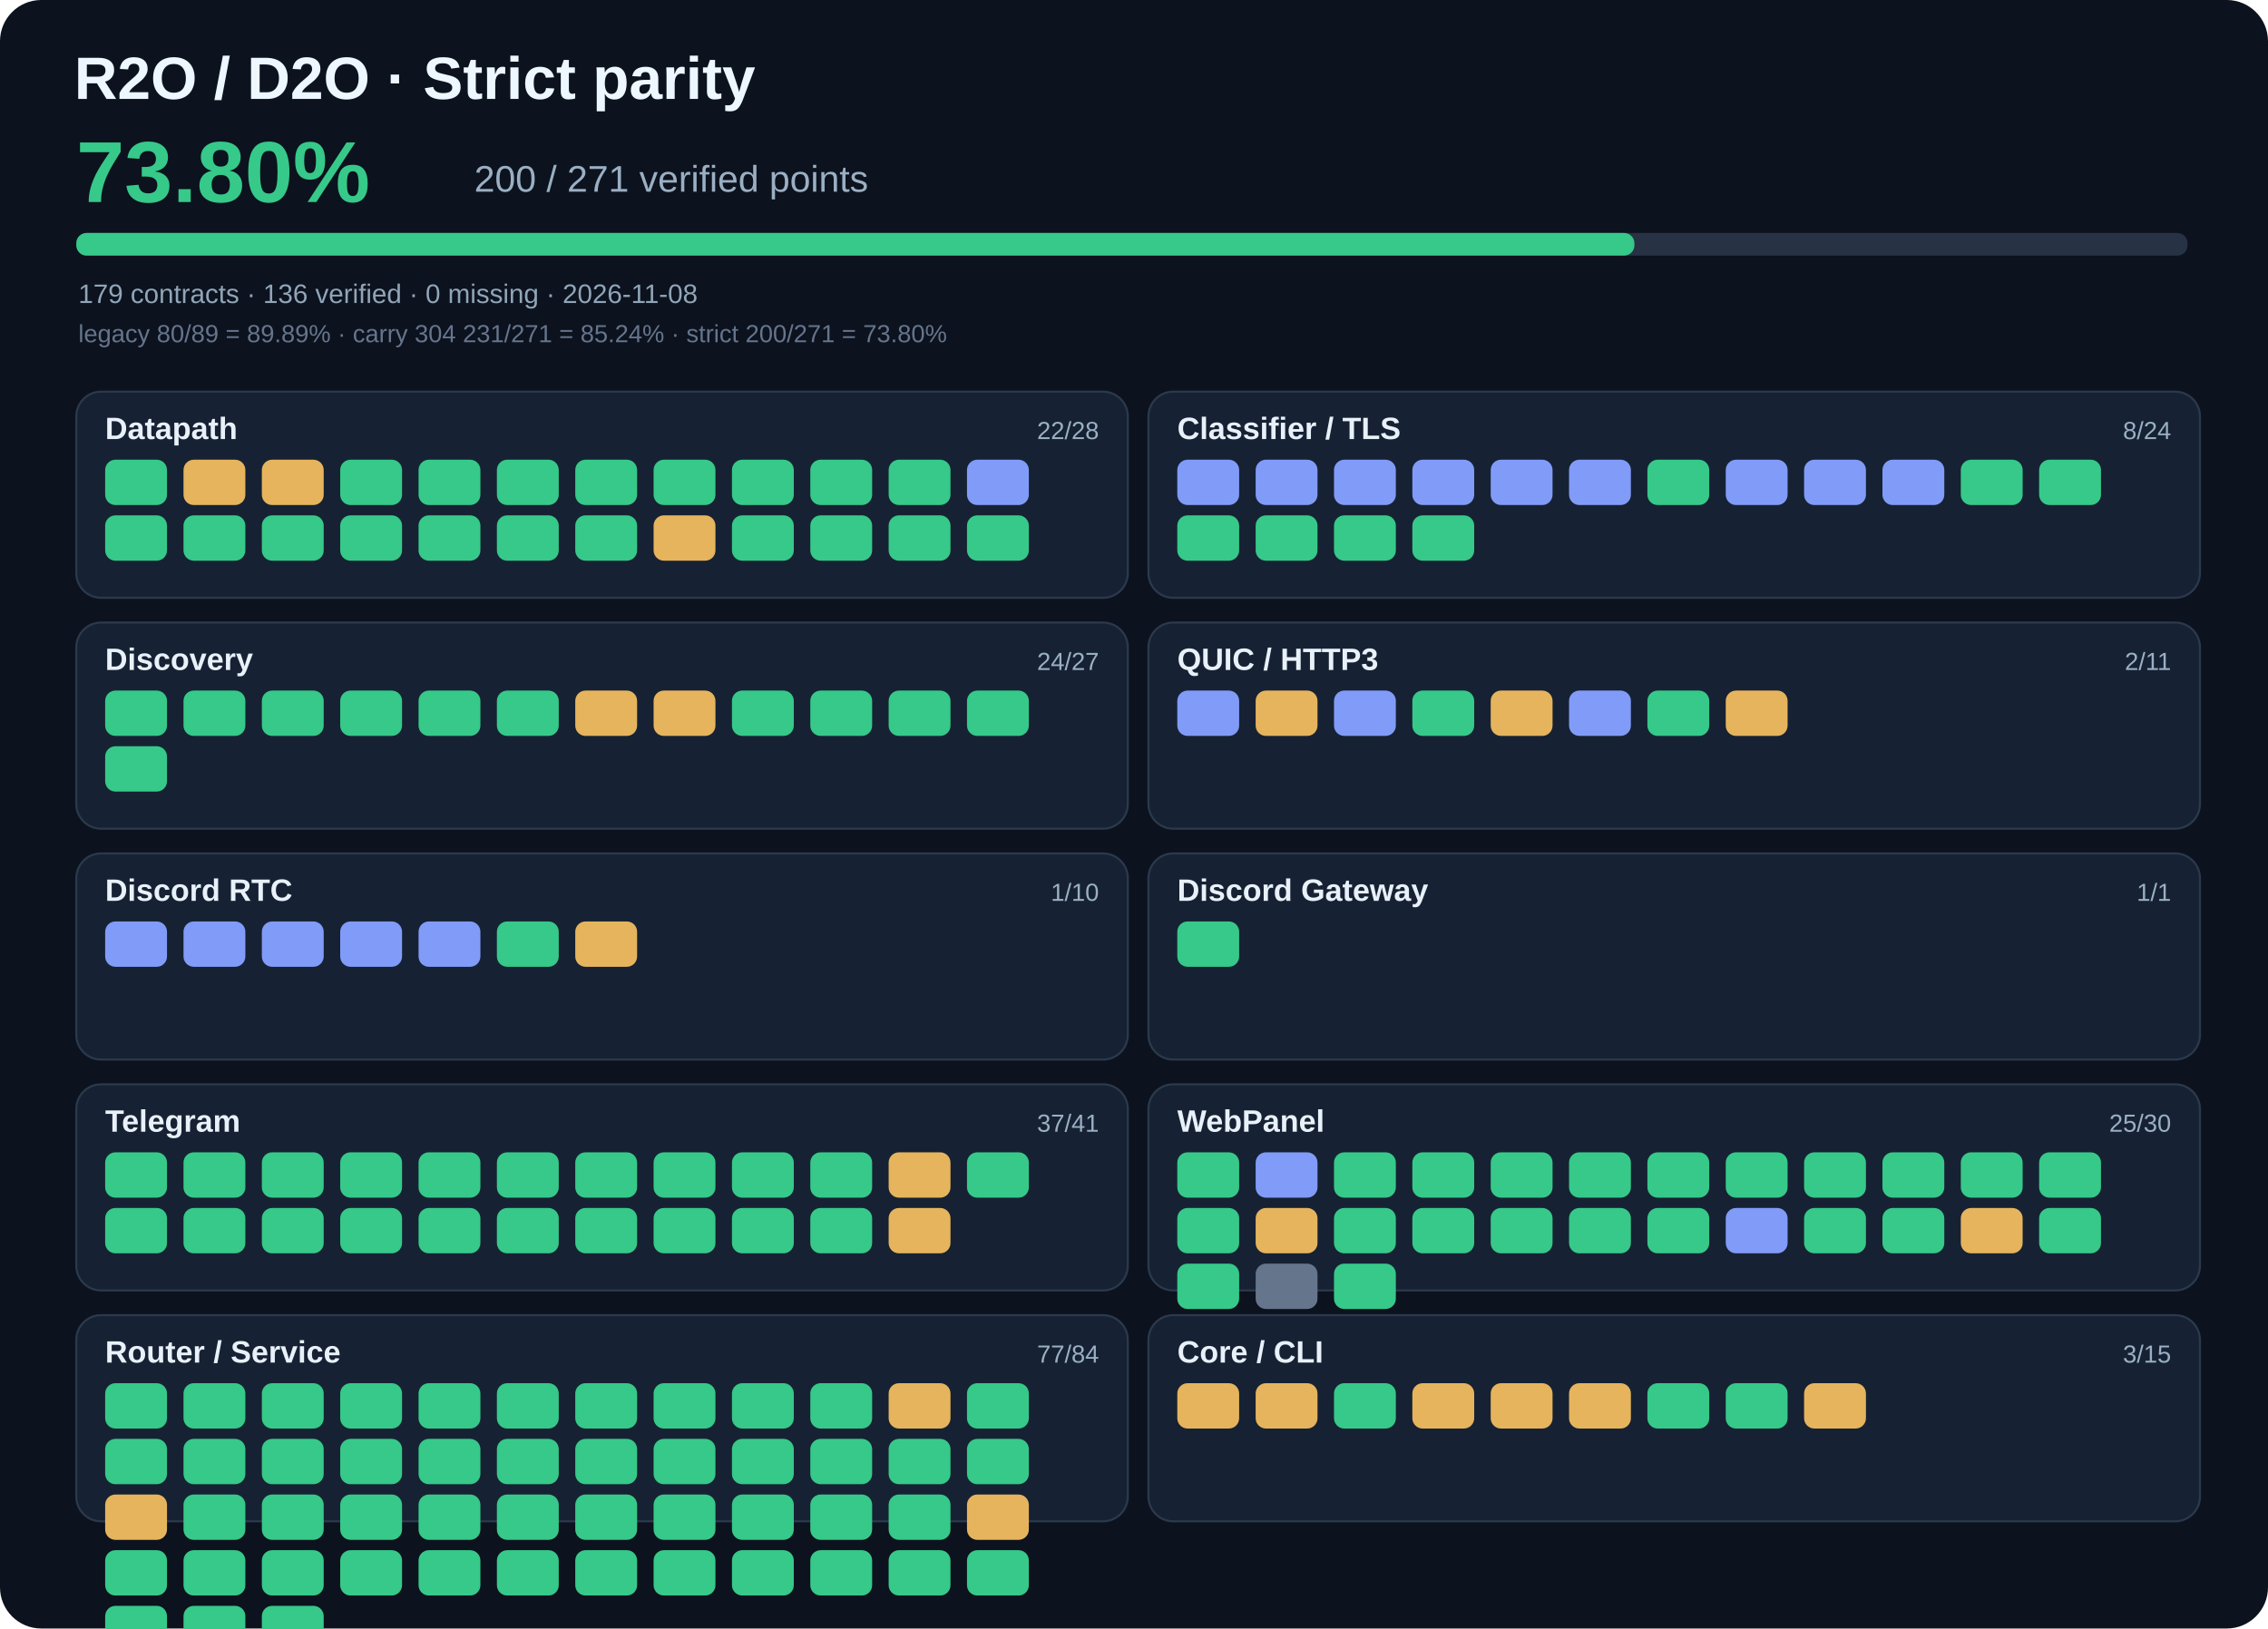
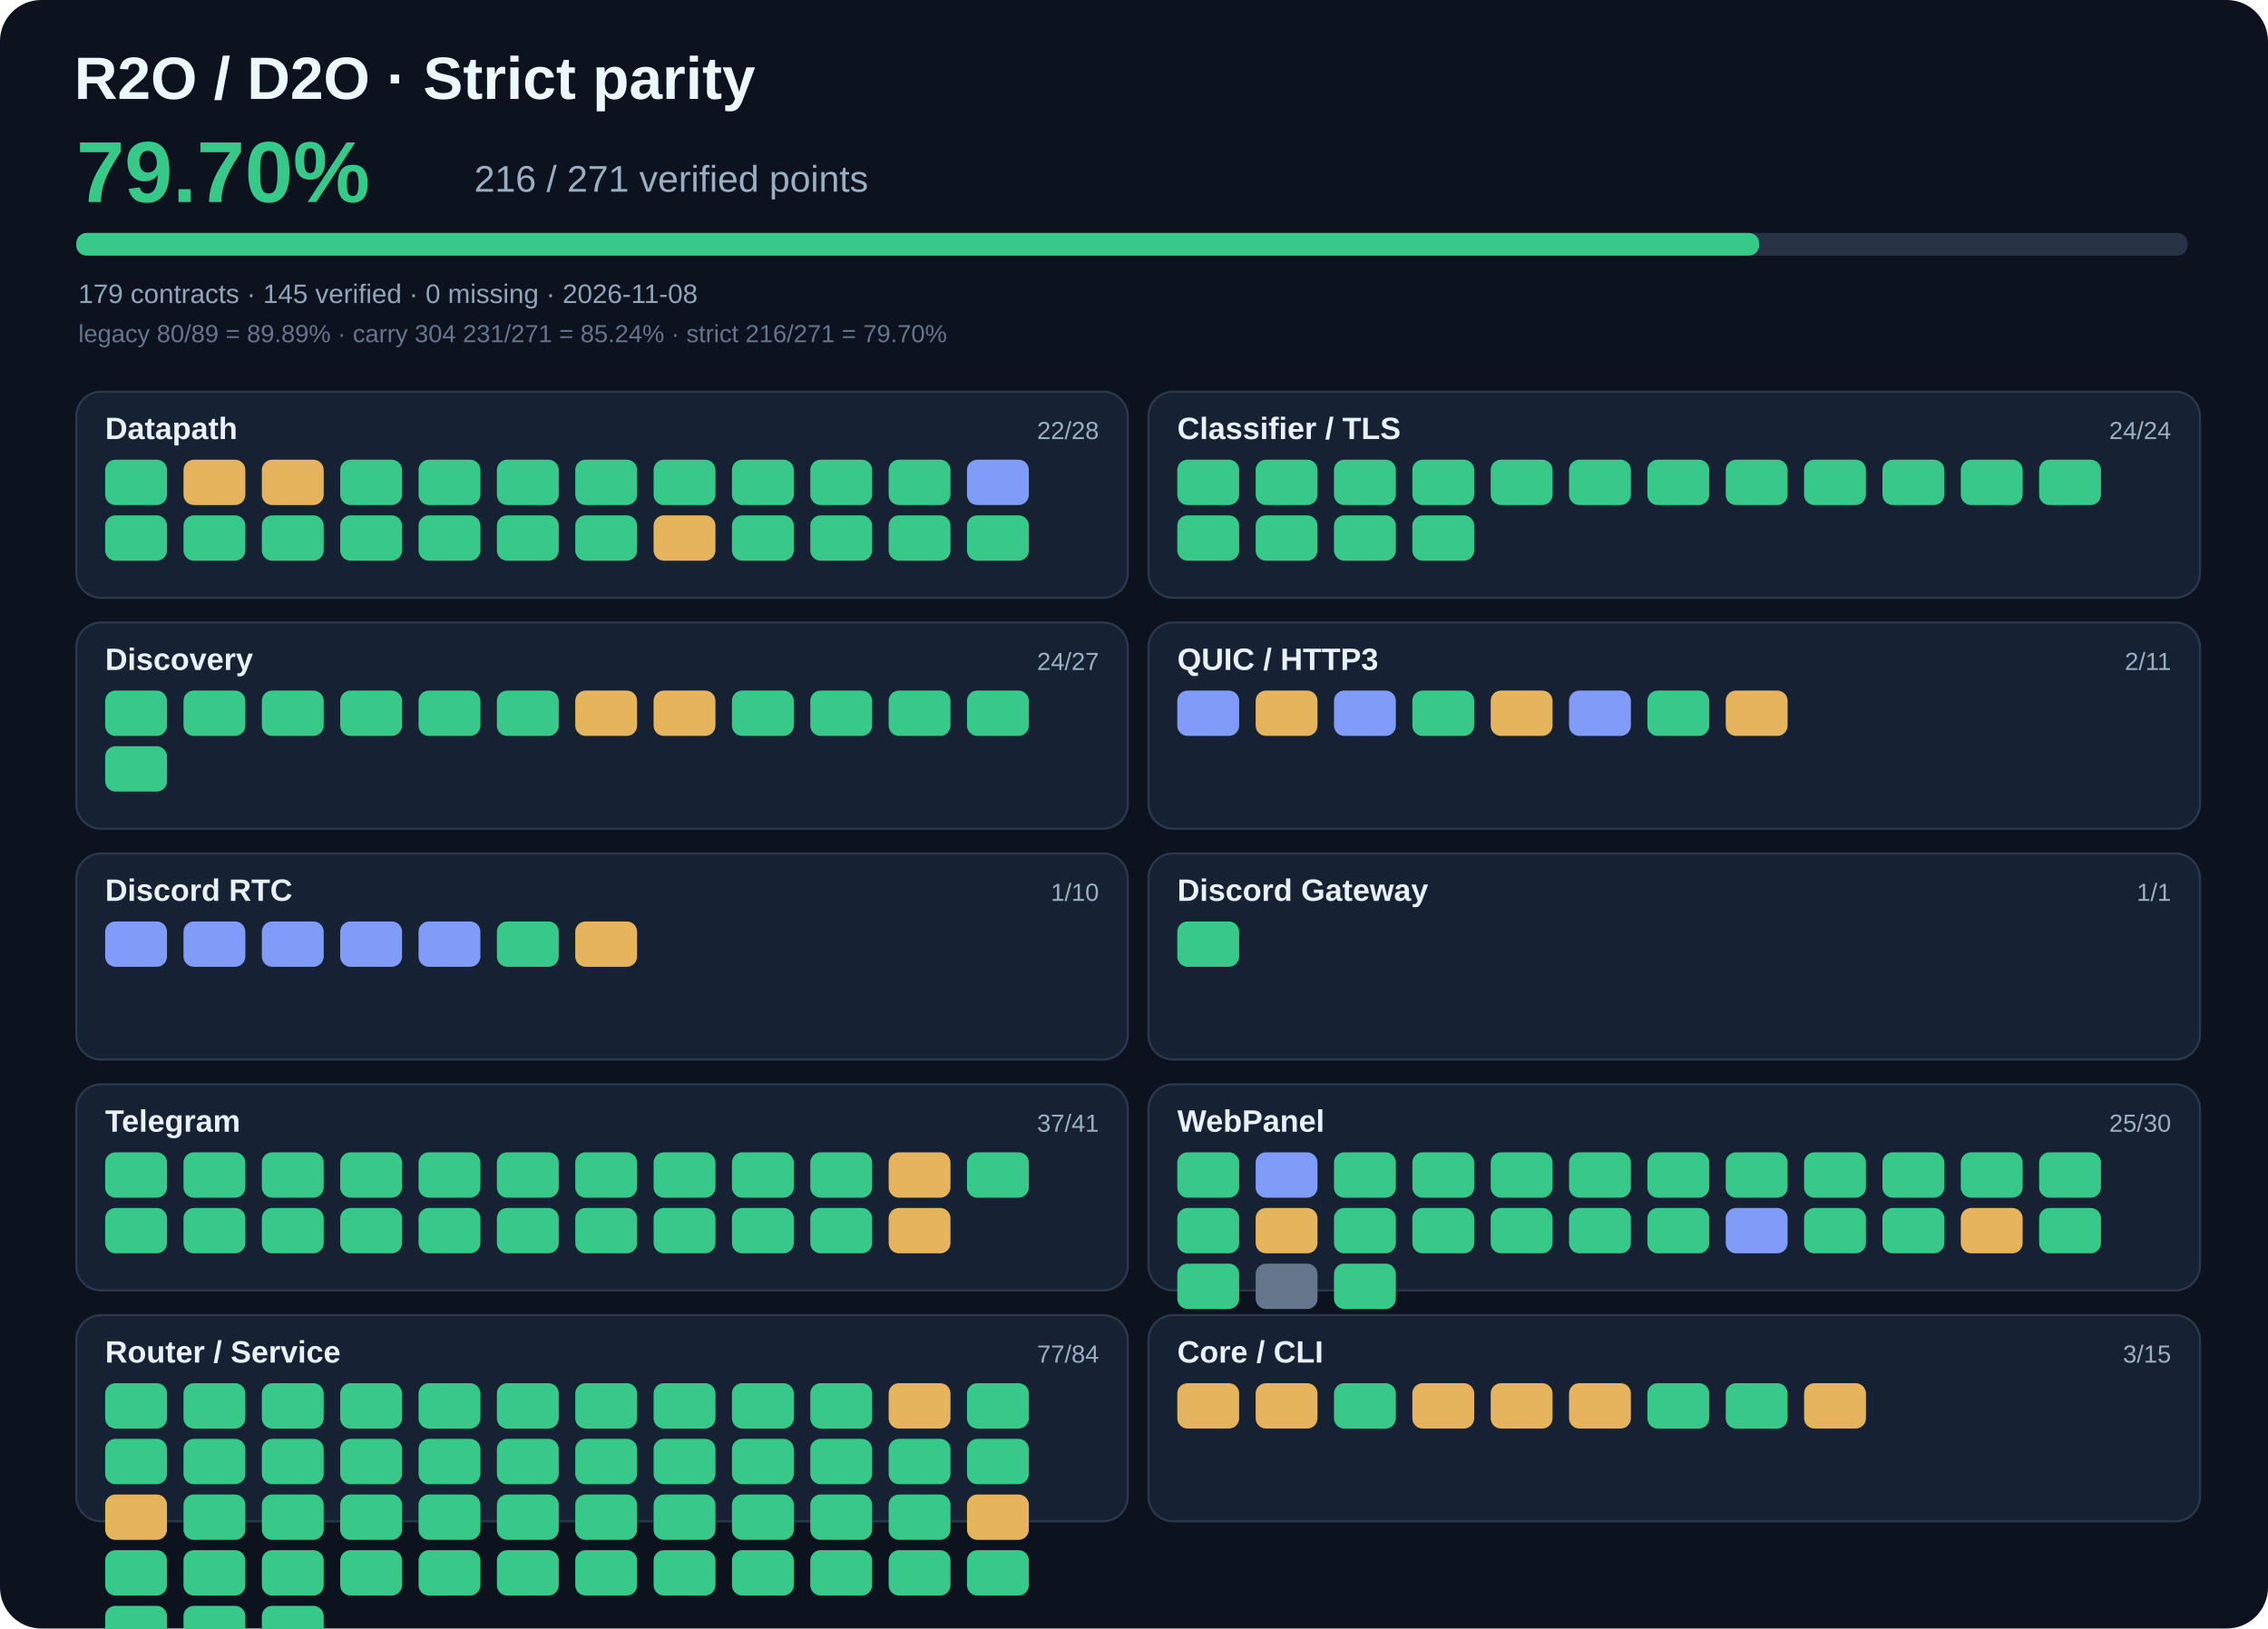
- <svg xmlns="http://www.w3.org/2000/svg" viewBox="0 0 1100 790" width="1100" height="790" role="img" aria-label="R2O strict parity 73.80%">
+ <svg xmlns="http://www.w3.org/2000/svg" viewBox="0 0 1100 790" width="1100" height="790" role="img" aria-label="R2O strict parity 79.70%">
  <rect width="1100" height="790" rx="20" fill="#0c121e" />
  <text x="36" y="48" fill="#edf7ff" font-family="Arial,sans-serif" font-size="29" font-weight="700">R2O / D2O · Strict parity</text>
-   <text x="37" y="98" fill="#36c989" font-family="Arial,sans-serif" font-size="42" font-weight="700">73.80%</text>
-   <text x="230" y="93" fill="#9bafc3" font-family="Arial,sans-serif" font-size="18">200 / 271 verified points</text>
+   <text x="37" y="98" fill="#36c989" font-family="Arial,sans-serif" font-size="42" font-weight="700">79.70%</text>
+   <text x="230" y="93" fill="#9bafc3" font-family="Arial,sans-serif" font-size="18">216 / 271 verified points</text>
  <rect x="37" y="113" width="1024" height="11" rx="5" fill="#273245" />
-   <rect x="37" y="113" width="755.7" height="11" rx="5" fill="#36c989" />
-   <text x="38" y="147" fill="#90a5b8" font-family="Arial,sans-serif" font-size="13">179 contracts · 136 verified · 0 missing · 2026-11-08</text>
-   <text x="38" y="166" fill="#65758c" font-family="Arial,sans-serif" font-size="12">legacy 80/89 = 89.89% · carry 304 231/271 = 85.24% · strict 200/271 = 73.80%</text>
+   <rect x="37" y="113" width="816.2" height="11" rx="5" fill="#36c989" />
+   <text x="38" y="147" fill="#90a5b8" font-family="Arial,sans-serif" font-size="13">179 contracts · 145 verified · 0 missing · 2026-11-08</text>
+   <text x="38" y="166" fill="#65758c" font-family="Arial,sans-serif" font-size="12">legacy 80/89 = 89.89% · carry 304 231/271 = 85.24% · strict 216/271 = 79.70%</text>
  <rect x="37" y="190" width="510" height="100" rx="12" fill="#162233" stroke="#2b394c" />
  <text x="51" y="213" fill="#e8f1fa" font-family="Arial,sans-serif" font-size="15" font-weight="700">Datapath</text>
  <text x="533" y="213" text-anchor="end" fill="#9bb0c5" font-family="Arial,sans-serif" font-size="12">22/28</text>
  <rect x="51" y="223" width="30" height="22" rx="5" fill="#36c989" />
  <rect x="89" y="223" width="30" height="22" rx="5" fill="#e6b45d" />
  <rect x="127" y="223" width="30" height="22" rx="5" fill="#e6b45d" />
  <rect x="165" y="223" width="30" height="22" rx="5" fill="#36c989" />
  <rect x="203" y="223" width="30" height="22" rx="5" fill="#36c989" />
  <rect x="241" y="223" width="30" height="22" rx="5" fill="#36c989" />
  <rect x="279" y="223" width="30" height="22" rx="5" fill="#36c989" />
  <rect x="317" y="223" width="30" height="22" rx="5" fill="#36c989" />
  <rect x="355" y="223" width="30" height="22" rx="5" fill="#36c989" />
  <rect x="393" y="223" width="30" height="22" rx="5" fill="#36c989" />
  <rect x="431" y="223" width="30" height="22" rx="5" fill="#36c989" />
  <rect x="469" y="223" width="30" height="22" rx="5" fill="#819bf8" />
  <rect x="51" y="250" width="30" height="22" rx="5" fill="#36c989" />
  <rect x="89" y="250" width="30" height="22" rx="5" fill="#36c989" />
  <rect x="127" y="250" width="30" height="22" rx="5" fill="#36c989" />
  <rect x="165" y="250" width="30" height="22" rx="5" fill="#36c989" />
  <rect x="203" y="250" width="30" height="22" rx="5" fill="#36c989" />
  <rect x="241" y="250" width="30" height="22" rx="5" fill="#36c989" />
  <rect x="279" y="250" width="30" height="22" rx="5" fill="#36c989" />
  <rect x="317" y="250" width="30" height="22" rx="5" fill="#e6b45d" />
  <rect x="355" y="250" width="30" height="22" rx="5" fill="#36c989" />
  <rect x="393" y="250" width="30" height="22" rx="5" fill="#36c989" />
  <rect x="431" y="250" width="30" height="22" rx="5" fill="#36c989" />
  <rect x="469" y="250" width="30" height="22" rx="5" fill="#36c989" />
  <rect x="557" y="190" width="510" height="100" rx="12" fill="#162233" stroke="#2b394c" />
  <text x="571" y="213" fill="#e8f1fa" font-family="Arial,sans-serif" font-size="15" font-weight="700">Classifier / TLS</text>
-   <text x="1053" y="213" text-anchor="end" fill="#9bb0c5" font-family="Arial,sans-serif" font-size="12">8/24</text>
-   <rect x="571" y="223" width="30" height="22" rx="5" fill="#819bf8" />
-   <rect x="609" y="223" width="30" height="22" rx="5" fill="#819bf8" />
-   <rect x="647" y="223" width="30" height="22" rx="5" fill="#819bf8" />
-   <rect x="685" y="223" width="30" height="22" rx="5" fill="#819bf8" />
-   <rect x="723" y="223" width="30" height="22" rx="5" fill="#819bf8" />
-   <rect x="761" y="223" width="30" height="22" rx="5" fill="#819bf8" />
+   <text x="1053" y="213" text-anchor="end" fill="#9bb0c5" font-family="Arial,sans-serif" font-size="12">24/24</text>
+   <rect x="571" y="223" width="30" height="22" rx="5" fill="#36c989" />
+   <rect x="609" y="223" width="30" height="22" rx="5" fill="#36c989" />
+   <rect x="647" y="223" width="30" height="22" rx="5" fill="#36c989" />
+   <rect x="685" y="223" width="30" height="22" rx="5" fill="#36c989" />
+   <rect x="723" y="223" width="30" height="22" rx="5" fill="#36c989" />
+   <rect x="761" y="223" width="30" height="22" rx="5" fill="#36c989" />
  <rect x="799" y="223" width="30" height="22" rx="5" fill="#36c989" />
-   <rect x="837" y="223" width="30" height="22" rx="5" fill="#819bf8" />
-   <rect x="875" y="223" width="30" height="22" rx="5" fill="#819bf8" />
-   <rect x="913" y="223" width="30" height="22" rx="5" fill="#819bf8" />
+   <rect x="837" y="223" width="30" height="22" rx="5" fill="#36c989" />
+   <rect x="875" y="223" width="30" height="22" rx="5" fill="#36c989" />
+   <rect x="913" y="223" width="30" height="22" rx="5" fill="#36c989" />
  <rect x="951" y="223" width="30" height="22" rx="5" fill="#36c989" />
  <rect x="989" y="223" width="30" height="22" rx="5" fill="#36c989" />
  <rect x="571" y="250" width="30" height="22" rx="5" fill="#36c989" />
  <rect x="609" y="250" width="30" height="22" rx="5" fill="#36c989" />
  <rect x="647" y="250" width="30" height="22" rx="5" fill="#36c989" />
  <rect x="685" y="250" width="30" height="22" rx="5" fill="#36c989" />
  <rect x="37" y="302" width="510" height="100" rx="12" fill="#162233" stroke="#2b394c" />
  <text x="51" y="325" fill="#e8f1fa" font-family="Arial,sans-serif" font-size="15" font-weight="700">Discovery</text>
  <text x="533" y="325" text-anchor="end" fill="#9bb0c5" font-family="Arial,sans-serif" font-size="12">24/27</text>
  <rect x="51" y="335" width="30" height="22" rx="5" fill="#36c989" />
  <rect x="89" y="335" width="30" height="22" rx="5" fill="#36c989" />
  <rect x="127" y="335" width="30" height="22" rx="5" fill="#36c989" />
  <rect x="165" y="335" width="30" height="22" rx="5" fill="#36c989" />
  <rect x="203" y="335" width="30" height="22" rx="5" fill="#36c989" />
  <rect x="241" y="335" width="30" height="22" rx="5" fill="#36c989" />
  <rect x="279" y="335" width="30" height="22" rx="5" fill="#e6b45d" />
  <rect x="317" y="335" width="30" height="22" rx="5" fill="#e6b45d" />
  <rect x="355" y="335" width="30" height="22" rx="5" fill="#36c989" />
  <rect x="393" y="335" width="30" height="22" rx="5" fill="#36c989" />
  <rect x="431" y="335" width="30" height="22" rx="5" fill="#36c989" />
  <rect x="469" y="335" width="30" height="22" rx="5" fill="#36c989" />
  <rect x="51" y="362" width="30" height="22" rx="5" fill="#36c989" />
  <rect x="557" y="302" width="510" height="100" rx="12" fill="#162233" stroke="#2b394c" />
  <text x="571" y="325" fill="#e8f1fa" font-family="Arial,sans-serif" font-size="15" font-weight="700">QUIC / HTTP3</text>
  <text x="1053" y="325" text-anchor="end" fill="#9bb0c5" font-family="Arial,sans-serif" font-size="12">2/11</text>
  <rect x="571" y="335" width="30" height="22" rx="5" fill="#819bf8" />
  <rect x="609" y="335" width="30" height="22" rx="5" fill="#e6b45d" />
  <rect x="647" y="335" width="30" height="22" rx="5" fill="#819bf8" />
  <rect x="685" y="335" width="30" height="22" rx="5" fill="#36c989" />
  <rect x="723" y="335" width="30" height="22" rx="5" fill="#e6b45d" />
  <rect x="761" y="335" width="30" height="22" rx="5" fill="#819bf8" />
  <rect x="799" y="335" width="30" height="22" rx="5" fill="#36c989" />
  <rect x="837" y="335" width="30" height="22" rx="5" fill="#e6b45d" />
  <rect x="37" y="414" width="510" height="100" rx="12" fill="#162233" stroke="#2b394c" />
  <text x="51" y="437" fill="#e8f1fa" font-family="Arial,sans-serif" font-size="15" font-weight="700">Discord RTC</text>
  <text x="533" y="437" text-anchor="end" fill="#9bb0c5" font-family="Arial,sans-serif" font-size="12">1/10</text>
  <rect x="51" y="447" width="30" height="22" rx="5" fill="#819bf8" />
  <rect x="89" y="447" width="30" height="22" rx="5" fill="#819bf8" />
  <rect x="127" y="447" width="30" height="22" rx="5" fill="#819bf8" />
  <rect x="165" y="447" width="30" height="22" rx="5" fill="#819bf8" />
  <rect x="203" y="447" width="30" height="22" rx="5" fill="#819bf8" />
  <rect x="241" y="447" width="30" height="22" rx="5" fill="#36c989" />
  <rect x="279" y="447" width="30" height="22" rx="5" fill="#e6b45d" />
  <rect x="557" y="414" width="510" height="100" rx="12" fill="#162233" stroke="#2b394c" />
  <text x="571" y="437" fill="#e8f1fa" font-family="Arial,sans-serif" font-size="15" font-weight="700">Discord Gateway</text>
  <text x="1053" y="437" text-anchor="end" fill="#9bb0c5" font-family="Arial,sans-serif" font-size="12">1/1</text>
  <rect x="571" y="447" width="30" height="22" rx="5" fill="#36c989" />
  <rect x="37" y="526" width="510" height="100" rx="12" fill="#162233" stroke="#2b394c" />
  <text x="51" y="549" fill="#e8f1fa" font-family="Arial,sans-serif" font-size="15" font-weight="700">Telegram</text>
  <text x="533" y="549" text-anchor="end" fill="#9bb0c5" font-family="Arial,sans-serif" font-size="12">37/41</text>
  <rect x="51" y="559" width="30" height="22" rx="5" fill="#36c989" />
  <rect x="89" y="559" width="30" height="22" rx="5" fill="#36c989" />
  <rect x="127" y="559" width="30" height="22" rx="5" fill="#36c989" />
  <rect x="165" y="559" width="30" height="22" rx="5" fill="#36c989" />
  <rect x="203" y="559" width="30" height="22" rx="5" fill="#36c989" />
  <rect x="241" y="559" width="30" height="22" rx="5" fill="#36c989" />
  <rect x="279" y="559" width="30" height="22" rx="5" fill="#36c989" />
  <rect x="317" y="559" width="30" height="22" rx="5" fill="#36c989" />
  <rect x="355" y="559" width="30" height="22" rx="5" fill="#36c989" />
  <rect x="393" y="559" width="30" height="22" rx="5" fill="#36c989" />
  <rect x="431" y="559" width="30" height="22" rx="5" fill="#e6b45d" />
  <rect x="469" y="559" width="30" height="22" rx="5" fill="#36c989" />
  <rect x="51" y="586" width="30" height="22" rx="5" fill="#36c989" />
  <rect x="89" y="586" width="30" height="22" rx="5" fill="#36c989" />
  <rect x="127" y="586" width="30" height="22" rx="5" fill="#36c989" />
  <rect x="165" y="586" width="30" height="22" rx="5" fill="#36c989" />
  <rect x="203" y="586" width="30" height="22" rx="5" fill="#36c989" />
  <rect x="241" y="586" width="30" height="22" rx="5" fill="#36c989" />
  <rect x="279" y="586" width="30" height="22" rx="5" fill="#36c989" />
  <rect x="317" y="586" width="30" height="22" rx="5" fill="#36c989" />
  <rect x="355" y="586" width="30" height="22" rx="5" fill="#36c989" />
  <rect x="393" y="586" width="30" height="22" rx="5" fill="#36c989" />
  <rect x="431" y="586" width="30" height="22" rx="5" fill="#e6b45d" />
  <rect x="557" y="526" width="510" height="100" rx="12" fill="#162233" stroke="#2b394c" />
  <text x="571" y="549" fill="#e8f1fa" font-family="Arial,sans-serif" font-size="15" font-weight="700">WebPanel</text>
  <text x="1053" y="549" text-anchor="end" fill="#9bb0c5" font-family="Arial,sans-serif" font-size="12">25/30</text>
  <rect x="571" y="559" width="30" height="22" rx="5" fill="#36c989" />
  <rect x="609" y="559" width="30" height="22" rx="5" fill="#819bf8" />
  <rect x="647" y="559" width="30" height="22" rx="5" fill="#36c989" />
  <rect x="685" y="559" width="30" height="22" rx="5" fill="#36c989" />
  <rect x="723" y="559" width="30" height="22" rx="5" fill="#36c989" />
  <rect x="761" y="559" width="30" height="22" rx="5" fill="#36c989" />
  <rect x="799" y="559" width="30" height="22" rx="5" fill="#36c989" />
  <rect x="837" y="559" width="30" height="22" rx="5" fill="#36c989" />
  <rect x="875" y="559" width="30" height="22" rx="5" fill="#36c989" />
  <rect x="913" y="559" width="30" height="22" rx="5" fill="#36c989" />
  <rect x="951" y="559" width="30" height="22" rx="5" fill="#36c989" />
  <rect x="989" y="559" width="30" height="22" rx="5" fill="#36c989" />
  <rect x="571" y="586" width="30" height="22" rx="5" fill="#36c989" />
  <rect x="609" y="586" width="30" height="22" rx="5" fill="#e6b45d" />
  <rect x="647" y="586" width="30" height="22" rx="5" fill="#36c989" />
  <rect x="685" y="586" width="30" height="22" rx="5" fill="#36c989" />
  <rect x="723" y="586" width="30" height="22" rx="5" fill="#36c989" />
  <rect x="761" y="586" width="30" height="22" rx="5" fill="#36c989" />
  <rect x="799" y="586" width="30" height="22" rx="5" fill="#36c989" />
  <rect x="837" y="586" width="30" height="22" rx="5" fill="#819bf8" />
  <rect x="875" y="586" width="30" height="22" rx="5" fill="#36c989" />
  <rect x="913" y="586" width="30" height="22" rx="5" fill="#36c989" />
  <rect x="951" y="586" width="30" height="22" rx="5" fill="#e6b45d" />
  <rect x="989" y="586" width="30" height="22" rx="5" fill="#36c989" />
  <rect x="571" y="613" width="30" height="22" rx="5" fill="#36c989" />
  <rect x="609" y="613" width="30" height="22" rx="5" fill="#65758c" />
  <rect x="647" y="613" width="30" height="22" rx="5" fill="#36c989" />
  <rect x="37" y="638" width="510" height="100" rx="12" fill="#162233" stroke="#2b394c" />
  <text x="51" y="661" fill="#e8f1fa" font-family="Arial,sans-serif" font-size="15" font-weight="700">Router / Service</text>
  <text x="533" y="661" text-anchor="end" fill="#9bb0c5" font-family="Arial,sans-serif" font-size="12">77/84</text>
  <rect x="51" y="671" width="30" height="22" rx="5" fill="#36c989" />
  <rect x="89" y="671" width="30" height="22" rx="5" fill="#36c989" />
  <rect x="127" y="671" width="30" height="22" rx="5" fill="#36c989" />
  <rect x="165" y="671" width="30" height="22" rx="5" fill="#36c989" />
  <rect x="203" y="671" width="30" height="22" rx="5" fill="#36c989" />
  <rect x="241" y="671" width="30" height="22" rx="5" fill="#36c989" />
  <rect x="279" y="671" width="30" height="22" rx="5" fill="#36c989" />
  <rect x="317" y="671" width="30" height="22" rx="5" fill="#36c989" />
  <rect x="355" y="671" width="30" height="22" rx="5" fill="#36c989" />
  <rect x="393" y="671" width="30" height="22" rx="5" fill="#36c989" />
  <rect x="431" y="671" width="30" height="22" rx="5" fill="#e6b45d" />
  <rect x="469" y="671" width="30" height="22" rx="5" fill="#36c989" />
  <rect x="51" y="698" width="30" height="22" rx="5" fill="#36c989" />
  <rect x="89" y="698" width="30" height="22" rx="5" fill="#36c989" />
  <rect x="127" y="698" width="30" height="22" rx="5" fill="#36c989" />
  <rect x="165" y="698" width="30" height="22" rx="5" fill="#36c989" />
  <rect x="203" y="698" width="30" height="22" rx="5" fill="#36c989" />
  <rect x="241" y="698" width="30" height="22" rx="5" fill="#36c989" />
  <rect x="279" y="698" width="30" height="22" rx="5" fill="#36c989" />
  <rect x="317" y="698" width="30" height="22" rx="5" fill="#36c989" />
  <rect x="355" y="698" width="30" height="22" rx="5" fill="#36c989" />
  <rect x="393" y="698" width="30" height="22" rx="5" fill="#36c989" />
  <rect x="431" y="698" width="30" height="22" rx="5" fill="#36c989" />
  <rect x="469" y="698" width="30" height="22" rx="5" fill="#36c989" />
  <rect x="51" y="725" width="30" height="22" rx="5" fill="#e6b45d" />
  <rect x="89" y="725" width="30" height="22" rx="5" fill="#36c989" />
  <rect x="127" y="725" width="30" height="22" rx="5" fill="#36c989" />
  <rect x="165" y="725" width="30" height="22" rx="5" fill="#36c989" />
  <rect x="203" y="725" width="30" height="22" rx="5" fill="#36c989" />
  <rect x="241" y="725" width="30" height="22" rx="5" fill="#36c989" />
  <rect x="279" y="725" width="30" height="22" rx="5" fill="#36c989" />
  <rect x="317" y="725" width="30" height="22" rx="5" fill="#36c989" />
  <rect x="355" y="725" width="30" height="22" rx="5" fill="#36c989" />
  <rect x="393" y="725" width="30" height="22" rx="5" fill="#36c989" />
  <rect x="431" y="725" width="30" height="22" rx="5" fill="#36c989" />
  <rect x="469" y="725" width="30" height="22" rx="5" fill="#e6b45d" />
  <rect x="51" y="752" width="30" height="22" rx="5" fill="#36c989" />
  <rect x="89" y="752" width="30" height="22" rx="5" fill="#36c989" />
  <rect x="127" y="752" width="30" height="22" rx="5" fill="#36c989" />
  <rect x="165" y="752" width="30" height="22" rx="5" fill="#36c989" />
  <rect x="203" y="752" width="30" height="22" rx="5" fill="#36c989" />
  <rect x="241" y="752" width="30" height="22" rx="5" fill="#36c989" />
  <rect x="279" y="752" width="30" height="22" rx="5" fill="#36c989" />
  <rect x="317" y="752" width="30" height="22" rx="5" fill="#36c989" />
  <rect x="355" y="752" width="30" height="22" rx="5" fill="#36c989" />
  <rect x="393" y="752" width="30" height="22" rx="5" fill="#36c989" />
  <rect x="431" y="752" width="30" height="22" rx="5" fill="#36c989" />
  <rect x="469" y="752" width="30" height="22" rx="5" fill="#36c989" />
  <rect x="51" y="779" width="30" height="22" rx="5" fill="#36c989" />
  <rect x="89" y="779" width="30" height="22" rx="5" fill="#36c989" />
  <rect x="127" y="779" width="30" height="22" rx="5" fill="#36c989" />
  <rect x="557" y="638" width="510" height="100" rx="12" fill="#162233" stroke="#2b394c" />
  <text x="571" y="661" fill="#e8f1fa" font-family="Arial,sans-serif" font-size="15" font-weight="700">Core / CLI</text>
  <text x="1053" y="661" text-anchor="end" fill="#9bb0c5" font-family="Arial,sans-serif" font-size="12">3/15</text>
  <rect x="571" y="671" width="30" height="22" rx="5" fill="#e6b45d" />
  <rect x="609" y="671" width="30" height="22" rx="5" fill="#e6b45d" />
  <rect x="647" y="671" width="30" height="22" rx="5" fill="#36c989" />
  <rect x="685" y="671" width="30" height="22" rx="5" fill="#e6b45d" />
  <rect x="723" y="671" width="30" height="22" rx="5" fill="#e6b45d" />
  <rect x="761" y="671" width="30" height="22" rx="5" fill="#e6b45d" />
  <rect x="799" y="671" width="30" height="22" rx="5" fill="#36c989" />
  <rect x="837" y="671" width="30" height="22" rx="5" fill="#36c989" />
  <rect x="875" y="671" width="30" height="22" rx="5" fill="#e6b45d" />
</svg>
